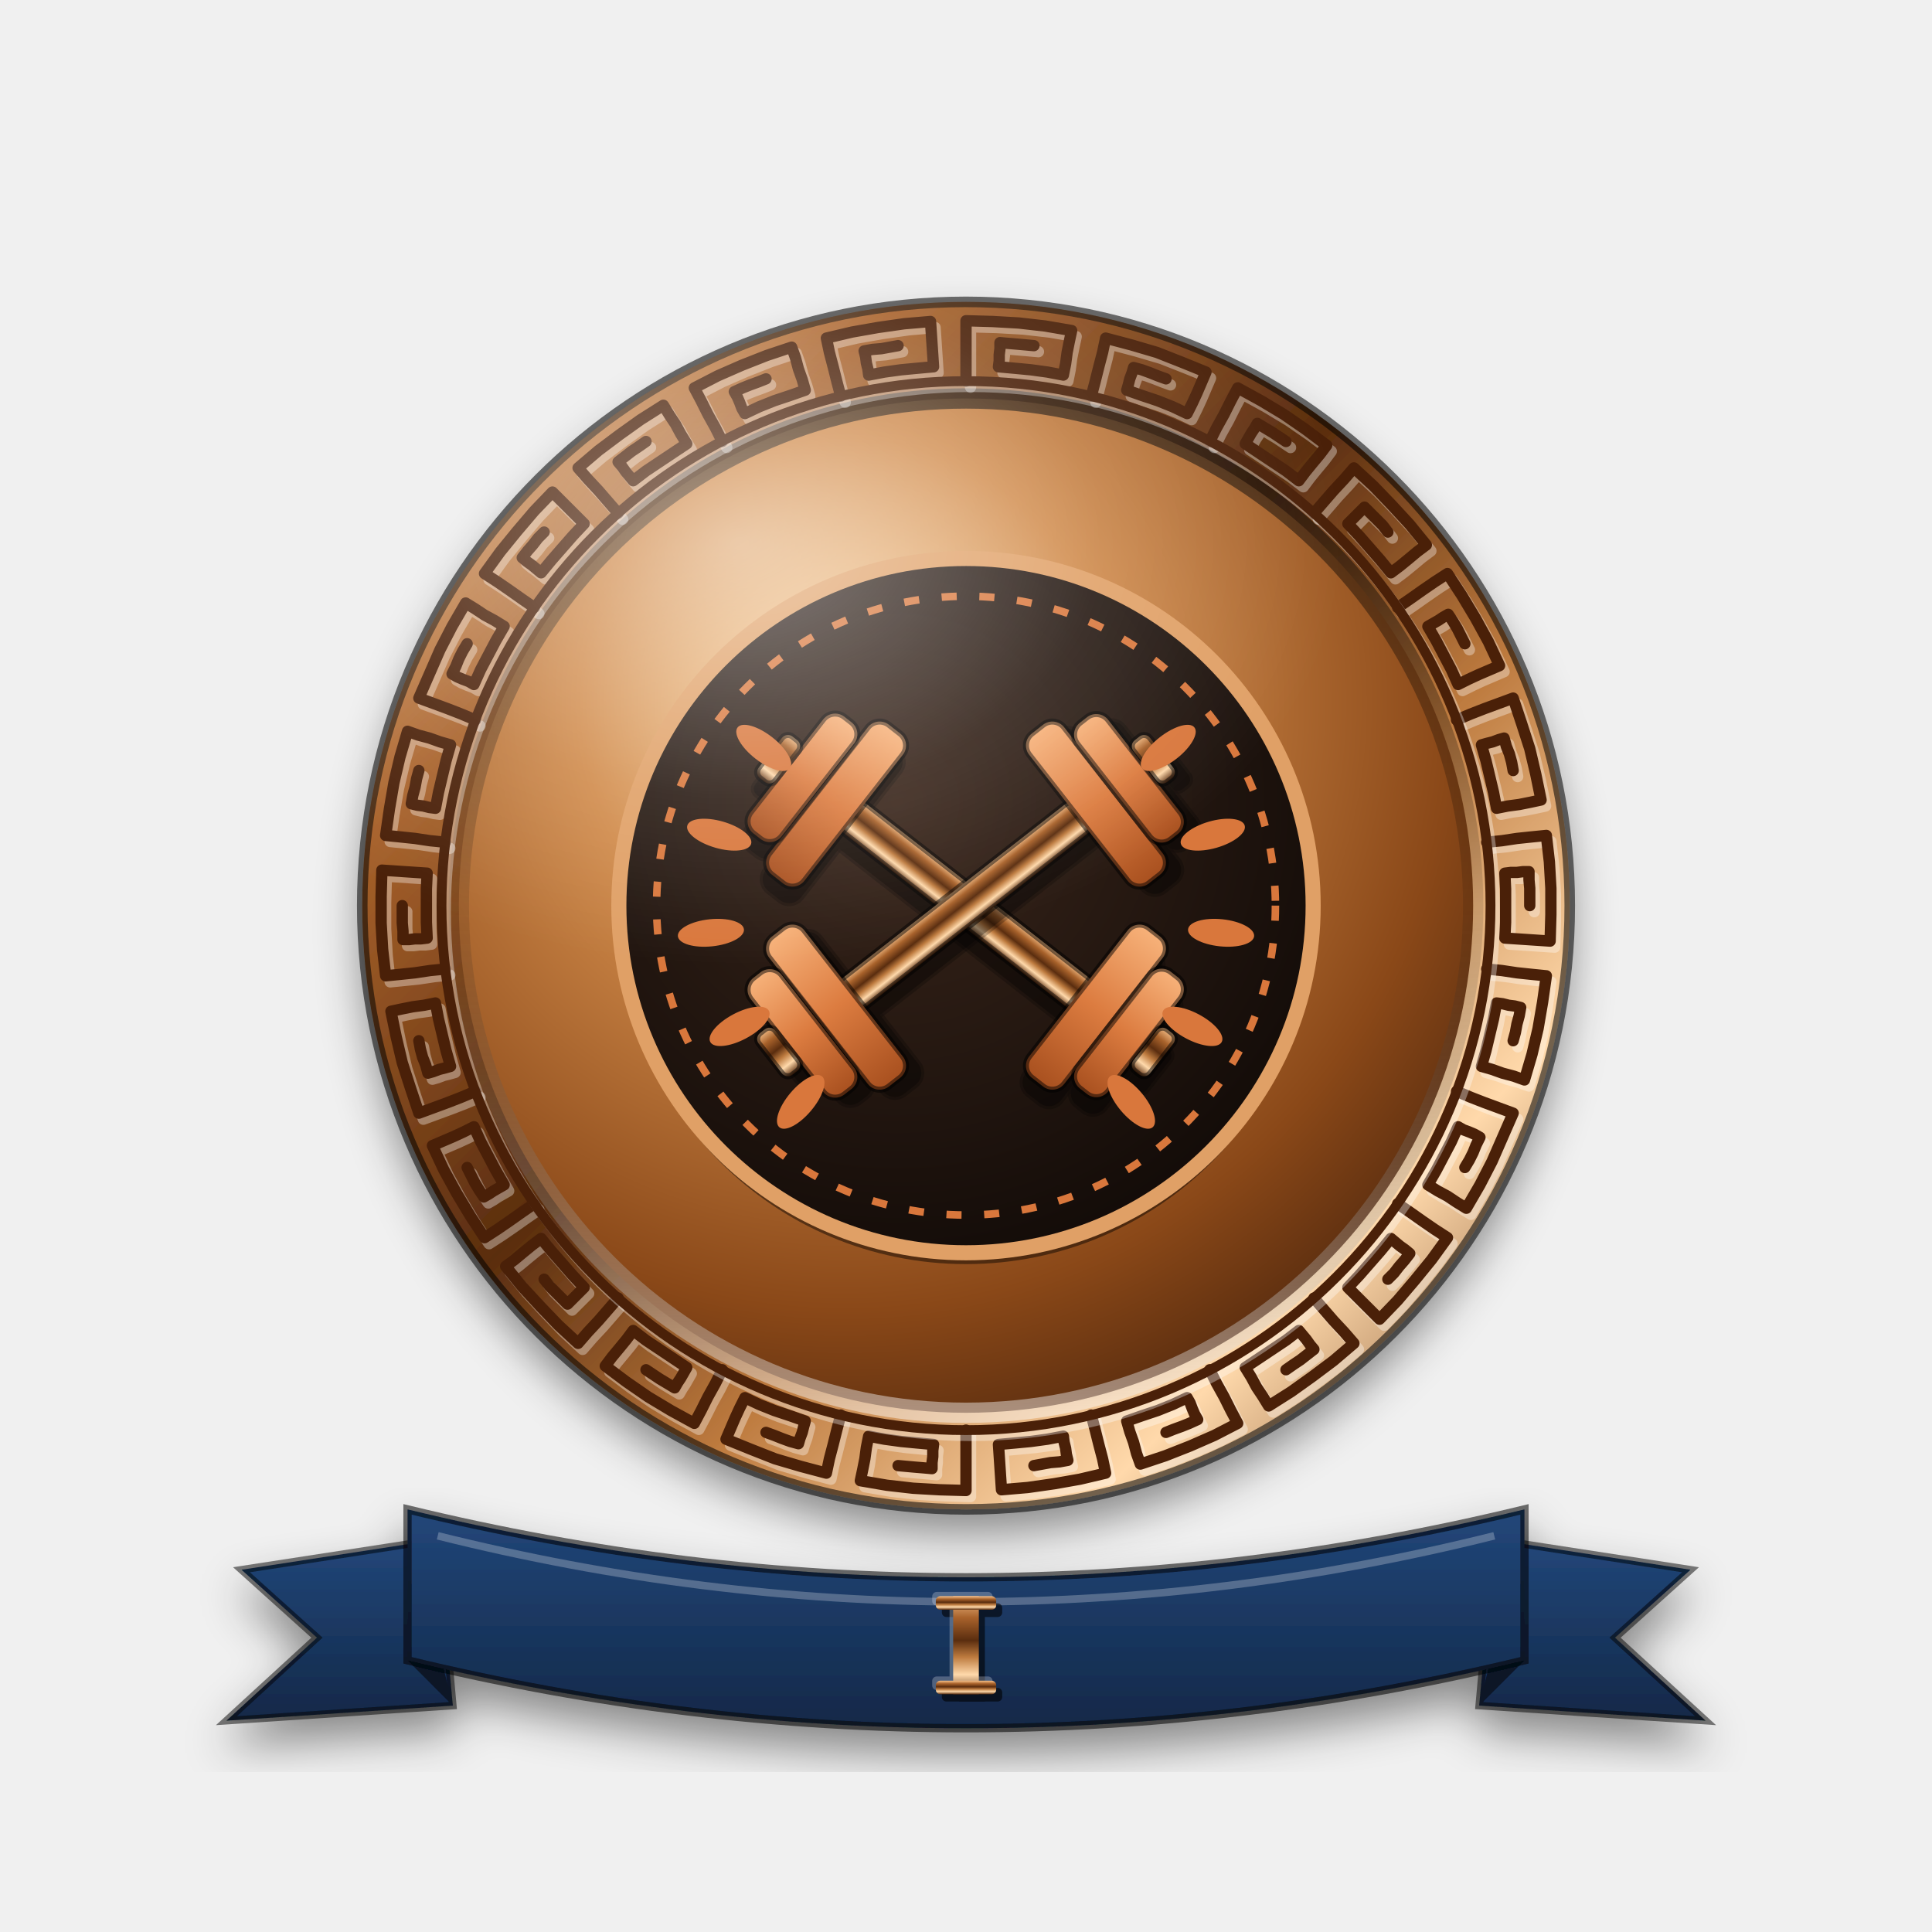
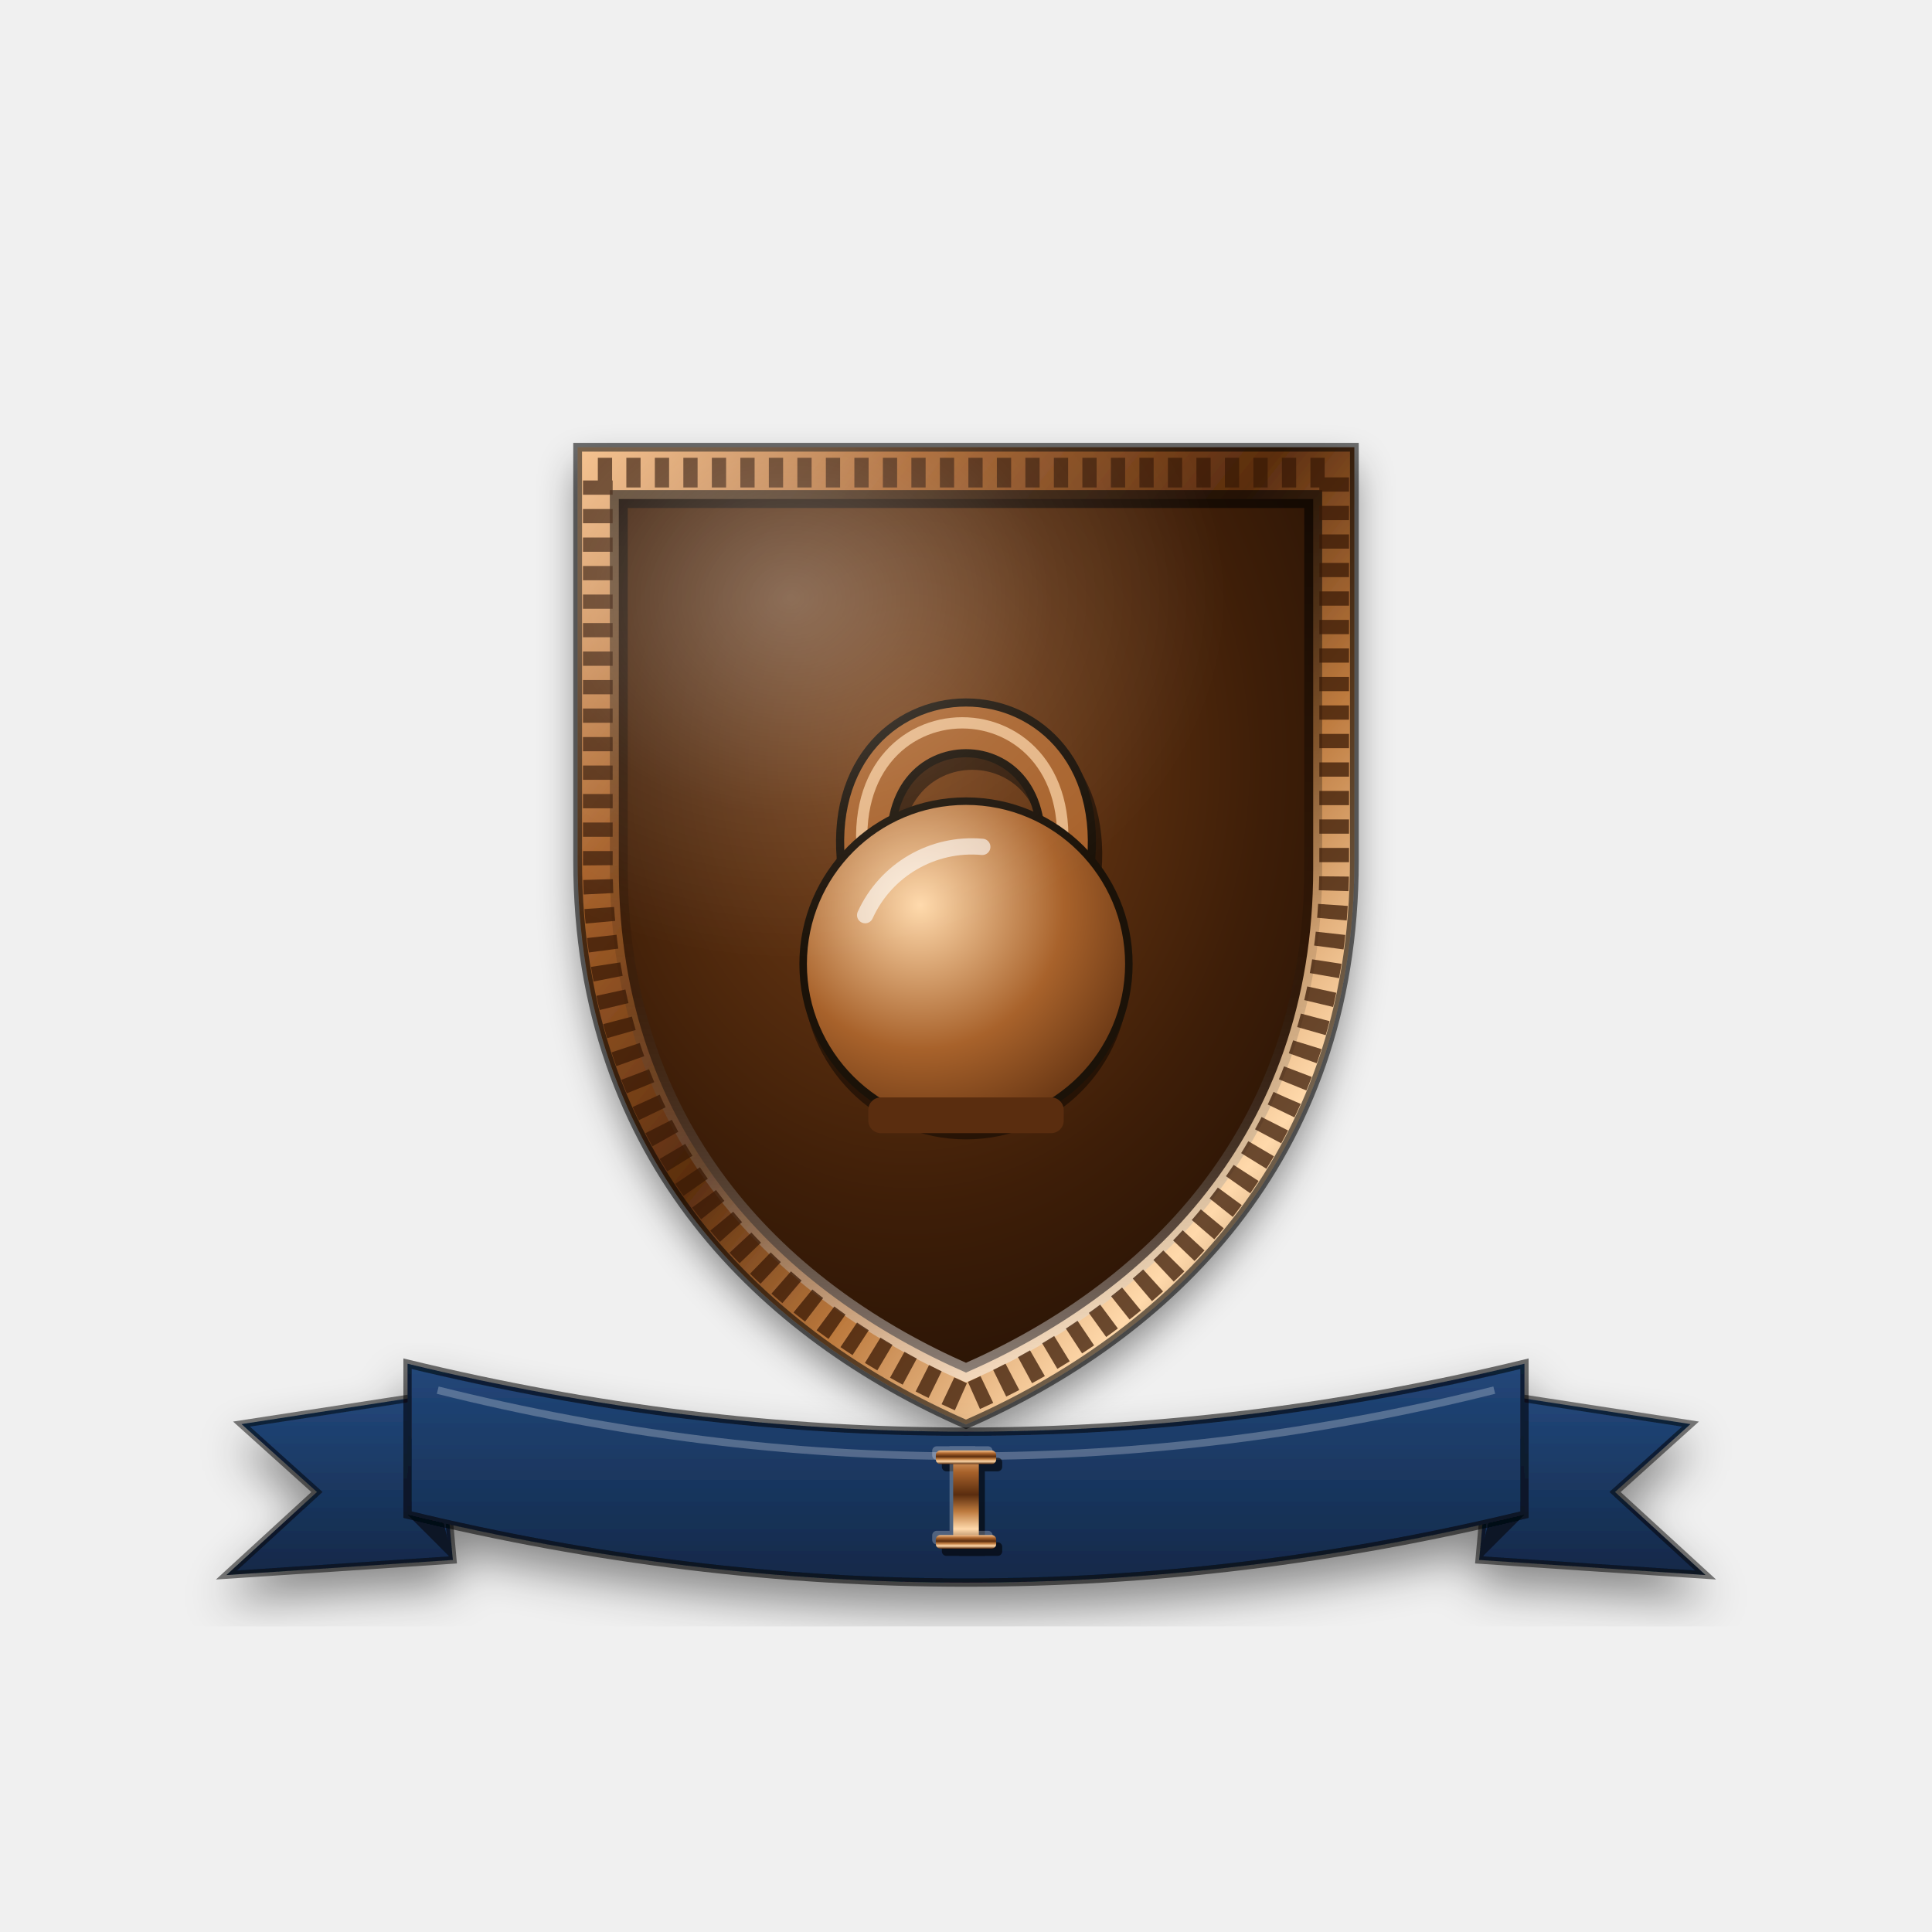
<svg xmlns="http://www.w3.org/2000/svg" viewBox="0 0 256 256">
  <defs>
    <filter id="ds" x="-20%" y="-20%" width="140%" height="140%">
      <feDropShadow dx="0" dy="3" stdDeviation="3" flood-color="#000" flood-opacity=".45" />
    </filter>
-     <radialGradient id="r1" cx="0.38" cy="0.3" r="0.75">
-       <stop offset="0" stop-color="#ffd9a6" />
-       <stop offset="0.35" stop-color="#d08a4a" />
-       <stop offset="0.8" stop-color="#8a4818" />
-       <stop offset="1" stop-color="#5a2d0f" />
+     <radialGradient id="r1" cx="0.42" cy="0.3" r="0.85">
+       <stop offset="0" stop-color="#7a4218" />
+       <stop offset="0.6" stop-color="#3e1e08" />
+       <stop offset="1" stop-color="#1e0e03" />
    </radialGradient>
    <linearGradient id="l2" x1="0" y1="0" x2="1" y2="1">
      <stop offset="0" stop-color="#f6c08a" />
      <stop offset="0.22" stop-color="#a8622b" />
      <stop offset="0.45" stop-color="#5a2d0f" />
      <stop offset="0.62" stop-color="#bd7a3e" />
      <stop offset="0.8" stop-color="#ffd9ab" />
      <stop offset="1" stop-color="#5a2d0f" />
    </linearGradient>
    <linearGradient id="l3" x1="0" y1="0" x2="0" y2="1">
      <stop offset="0" stop-color="#000" stop-opacity="0.6" />
      <stop offset="0.5" stop-color="#000" stop-opacity="0.1" />
      <stop offset="1" stop-color="#fff" stop-opacity="0.45" />
    </linearGradient>
-     <radialGradient id="r4" cx="0.4" cy="0.35" r="0.8">
-       <stop offset="0" stop-color="#3a261b" />
-       <stop offset="1" stop-color="#0c0705" />
+     <radialGradient id="r4" cx="0.36" cy="0.32" r="0.8">
+       <stop offset="0" stop-color="#ffd9ab" />
+       <stop offset="0.55" stop-color="#a8622b" />
+       <stop offset="1" stop-color="#5a2d0f" />
    </radialGradient>
-     <linearGradient id="l5" x1="0" y1="0" x2="0" y2="1">
-       <stop offset="0" stop-color="#f7b27a" />
-       <stop offset="0.5" stop-color="#dc7c40" />
-       <stop offset="1" stop-color="#a8501f" />
-     </linearGradient>
-     <linearGradient id="l6" x1="0" y1="0" x2="0" y2="1">
-       <stop offset="0" stop-color="#f6c08a" />
-       <stop offset="0.22" stop-color="#a8622b" />
-       <stop offset="0.45" stop-color="#5a2d0f" />
-       <stop offset="0.62" stop-color="#bd7a3e" />
-       <stop offset="0.8" stop-color="#ffd9ab" />
-       <stop offset="1" stop-color="#5a2d0f" />
-     </linearGradient>
-     <linearGradient id="l7" x1="0" y1="0" x2="0" y2="1">
-       <stop offset="0" stop-color="#f6c08a" />
-       <stop offset="0.22" stop-color="#a8622b" />
-       <stop offset="0.45" stop-color="#5a2d0f" />
-       <stop offset="0.62" stop-color="#bd7a3e" />
-       <stop offset="0.8" stop-color="#ffd9ab" />
-       <stop offset="1" stop-color="#5a2d0f" />
-     </linearGradient>
-     <radialGradient id="r8" cx="0.5" cy="0.5" r="0.5">
-       <stop offset="0" stop-color="#fff" stop-opacity="0.45" />
-       <stop offset="0.6" stop-color="#fff" stop-opacity="0.113" />
+     <radialGradient id="r5" cx="0.5" cy="0.5" r="0.5">
+       <stop offset="0" stop-color="#fff" stop-opacity="0.3" />
+       <stop offset="0.6" stop-color="#fff" stop-opacity="0.075" />
      <stop offset="1" stop-color="#fff" stop-opacity="0" />
    </radialGradient>
-     <clipPath id="c9">
-       <path d="M48 120a80 80 0 1 0 160 0a80 80 0 1 0 -160 0Z" />
+     <clipPath id="c6">
+       <path d="M66 46H190V112C190 160 160 188 128 202C96 188 66 160 66 112Z" />
    </clipPath>
-     <linearGradient id="l10" x1="0" y1="0" x2="0" y2="1">
+     <linearGradient id="l7" x1="0" y1="0" x2="0" y2="1">
      <stop offset="0" stop-color="#22477a" />
      <stop offset="1" stop-color="#122848" />
    </linearGradient>
-     <linearGradient id="l11" x1="0" y1="0" x2="0" y2="1">
+     <linearGradient id="l8" x1="0" y1="0" x2="0" y2="1">
      <stop offset="0" stop-color="#f6c08a" />
      <stop offset="0.22" stop-color="#a8622b" />
      <stop offset="0.45" stop-color="#5a2d0f" />
      <stop offset="0.62" stop-color="#bd7a3e" />
      <stop offset="0.8" stop-color="#ffd9ab" />
      <stop offset="1" stop-color="#5a2d0f" />
    </linearGradient>
  </defs>
-   <path d="M48 120a80 80 0 1 0 160 0a80 80 0 1 0 -160 0Z" fill="url(#l2)" filter="url(#ds)" />
-   <path d="M48 120a80 80 0 1 0 160 0a80 80 0 1 0 -160 0Z" fill="none" stroke="#000" stroke-opacity=".55" stroke-width="1.4" />
-   <g transform="translate(128 120) scale(0.84) translate(-128 -120)">
-     <path d="M48 120a80 80 0 1 0 160 0a80 80 0 1 0 -160 0Z" fill="url(#r1)" />
-     <path d="M48 120a80 80 0 1 0 160 0a80 80 0 1 0 -160 0Z" fill="none" stroke="url(#l3)" stroke-width="3.2" />
-   </g>
-   <path d="M128 50.5 L128 48.5 L128 46.5 L128 44.5 L128 42.5 L131.5 42.6 L135 42.8 L138.5 43.2 L142 43.8 L141.7 45.2 L141.4 46.7 L141.2 48.2 L140.9 49.7 L138.8 49.3 L136.6 49 L134.5 48.8 L132.3 48.6 L132.4 47.8 L132.4 47 L132.5 46.2 L132.5 45.4 L133.6 45.5 L134.8 45.6 L135.9 45.7 L137 45.8 M144.6 52.5 L145.1 50.6 L145.6 48.6 L146.1 46.7 L146.5 44.8 L149.9 45.7 L153.3 46.7 L156.6 48 L159.8 49.3 L159.2 50.7 L158.6 52.1 L158 53.4 L157.3 54.8 L155.4 53.9 L153.4 53.1 L151.3 52.4 L149.3 51.7 L149.5 51 L149.7 50.2 L150 49.4 L150.2 48.7 L151.3 49 L152.4 49.4 L153.4 49.8 L154.5 50.2 M160.3 58.5 L161.2 56.7 L162.2 54.9 L163.1 53.1 L164 51.4 L167.1 53.1 L170.1 54.9 L173 56.9 L175.8 59 L174.9 60.2 L173.9 61.4 L173 62.5 L172.1 63.7 L170.4 62.4 L168.6 61.2 L166.8 60 L165 58.8 L165.4 58.1 L165.8 57.4 L166.2 56.8 L166.6 56.1 L167.6 56.7 L168.6 57.3 L169.5 57.9 L170.4 58.5 M174.1 68 L175.4 66.5 L176.7 65 L178.1 63.5 L179.4 62 L182 64.4 L184.4 66.9 L186.8 69.5 L189 72.2 L187.8 73.1 L186.6 74.1 L185.5 75 L184.3 75.9 L182.9 74.2 L181.5 72.6 L180.1 71 L178.6 69.4 L179.1 68.9 L179.7 68.3 L180.3 67.7 L180.8 67.2 L181.6 68 L182.4 68.8 L183.2 69.6 L183.9 70.5 M185.2 80.5 L186.8 79.4 L188.5 78.2 L190.1 77.1 L191.8 76 L193.7 78.9 L195.5 81.9 L197.2 85 L198.7 88.2 L197.3 88.8 L195.9 89.4 L194.6 90 L193.2 90.7 L192.3 88.7 L191.3 86.8 L190.3 84.9 L189.2 83 L189.9 82.6 L190.6 82.2 L191.2 81.8 L191.9 81.4 L192.5 82.3 L193.1 83.3 L193.6 84.3 L194.1 85.3 M193 95.4 L194.9 94.6 L196.7 93.9 L198.6 93.2 L200.5 92.5 L201.6 95.8 L202.7 99.2 L203.5 102.6 L204.2 106 L202.8 106.3 L201.3 106.6 L199.8 106.8 L198.3 107.1 L197.9 105 L197.4 102.9 L196.9 100.8 L196.3 98.7 L197 98.5 L197.8 98.3 L198.6 98 L199.3 97.8 L199.6 98.9 L200 99.9 L200.3 101 L200.5 102.1 M197 111.6 L199 111.4 L201 111.1 L202.9 110.9 L204.9 110.7 L205.3 114.2 L205.5 117.7 L205.5 121.2 L205.4 124.7 L203.9 124.6 L202.4 124.5 L200.9 124.4 L199.4 124.3 L199.5 122.2 L199.5 120 L199.5 117.8 L199.4 115.7 L200.2 115.6 L201 115.6 L201.8 115.5 L202.6 115.5 L202.6 116.6 L202.7 117.7 L202.7 118.9 L202.7 120 M197 128.4 L199 128.6 L201 128.9 L202.9 129.1 L204.9 129.3 L204.4 132.8 L203.8 136.3 L203 139.7 L202 143.1 L200.6 142.6 L199.1 142.2 L197.7 141.7 L196.3 141.3 L196.9 139.2 L197.4 137.1 L197.9 135 L198.3 132.9 L199.1 133 L199.9 133.2 L200.7 133.3 L201.5 133.5 L201.3 134.6 L201 135.7 L200.8 136.8 L200.5 137.9 M193 144.6 L194.9 145.4 L196.7 146.1 L198.6 146.8 L200.5 147.5 L199.1 150.7 L197.7 153.9 L196.1 157 L194.3 160.1 L193 159.3 L191.8 158.5 L190.5 157.8 L189.2 157 L190.3 155.1 L191.3 153.2 L192.3 151.3 L193.2 149.3 L193.9 149.7 L194.7 150 L195.4 150.3 L196.1 150.7 L195.6 151.7 L195.2 152.7 L194.7 153.7 L194.1 154.7 M185.2 159.5 L186.8 160.6 L188.5 161.8 L190.1 162.9 L191.8 164 L189.7 166.9 L187.5 169.6 L185.2 172.3 L182.8 174.8 L181.7 173.7 L180.7 172.7 L179.6 171.6 L178.6 170.6 L180.1 169 L181.5 167.4 L182.9 165.8 L184.3 164.1 L184.9 164.6 L185.5 165.1 L186.2 165.6 L186.8 166.1 L186.1 167 L185.4 167.8 L184.7 168.7 L183.9 169.5 M174.1 172 L175.4 173.5 L176.7 175 L178.1 176.5 L179.4 178 L176.7 180.3 L173.9 182.4 L171.1 184.4 L168.1 186.3 L167.3 185 L166.5 183.8 L165.8 182.5 L165 181.2 L166.8 180 L168.6 178.8 L170.4 177.6 L172.1 176.3 L172.6 176.9 L173.1 177.5 L173.6 178.2 L174.1 178.8 L173.2 179.5 L172.3 180.2 L171.4 180.8 L170.4 181.5 M160.3 181.5 L161.2 183.3 L162.2 185.1 L163.1 186.9 L164 188.6 L160.9 190.2 L157.7 191.6 L154.4 192.9 L151.1 194 L150.6 192.6 L150.2 191.1 L149.7 189.7 L149.3 188.3 L151.3 187.6 L153.4 186.9 L155.4 186.1 L157.3 185.2 L157.7 185.9 L158 186.7 L158.3 187.4 L158.7 188.1 L157.6 188.6 L156.6 189 L155.5 189.4 L154.5 189.8 M144.6 187.5 L145.1 189.4 L145.6 191.4 L146.1 193.3 L146.5 195.2 L143.1 196 L139.7 196.6 L136.2 197.1 L132.7 197.4 L132.6 195.9 L132.5 194.4 L132.4 192.9 L132.3 191.4 L134.5 191.2 L136.6 191 L138.8 190.7 L140.9 190.3 L141 191.1 L141.2 191.9 L141.3 192.7 L141.5 193.5 L140.4 193.7 L139.2 193.8 L138.1 194 L137 194.2 M128 189.5 L128 191.5 L128 193.5 L128 195.5 L128 197.5 L124.5 197.4 L121 197.2 L117.5 196.8 L114 196.2 L114.3 194.8 L114.6 193.3 L114.8 191.8 L115.1 190.3 L117.2 190.7 L119.4 191 L121.5 191.2 L123.7 191.4 L123.6 192.2 L123.6 193 L123.5 193.8 L123.5 194.6 L122.4 194.5 L121.2 194.4 L120.1 194.3 L119 194.2 M111.4 187.5 L110.9 189.4 L110.4 191.4 L109.9 193.3 L109.5 195.2 L106.1 194.3 L102.7 193.3 L99.4 192 L96.2 190.7 L96.8 189.3 L97.4 187.9 L98 186.6 L98.7 185.2 L100.6 186.1 L102.6 186.9 L104.7 187.6 L106.7 188.3 L106.5 189 L106.3 189.8 L106 190.6 L105.8 191.3 L104.7 191 L103.6 190.6 L102.6 190.2 L101.5 189.8 M95.7 181.5 L94.8 183.3 L93.8 185.1 L92.9 186.9 L92 188.6 L88.9 186.9 L85.9 185.1 L83 183.1 L80.2 181 L81.1 179.8 L82.1 178.6 L83 177.5 L83.9 176.3 L85.6 177.6 L87.4 178.8 L89.2 180 L91 181.2 L90.6 181.9 L90.2 182.6 L89.8 183.2 L89.4 183.9 L88.4 183.3 L87.4 182.7 L86.5 182.1 L85.6 181.5 M81.9 172 L80.6 173.5 L79.3 175 L77.9 176.5 L76.6 178 L74 175.6 L71.6 173.1 L69.2 170.5 L67 167.8 L68.2 166.9 L69.4 165.9 L70.5 165 L71.7 164.1 L73.1 165.8 L74.5 167.4 L75.9 169 L77.4 170.6 L76.9 171.1 L76.3 171.7 L75.7 172.3 L75.2 172.8 L74.4 172 L73.6 171.2 L72.8 170.4 L72.1 169.5 M70.8 159.5 L69.2 160.6 L67.5 161.8 L65.9 162.9 L64.2 164 L62.3 161.1 L60.5 158.1 L58.8 155 L57.3 151.8 L58.7 151.2 L60.1 150.6 L61.4 150 L62.8 149.3 L63.7 151.3 L64.7 153.2 L65.7 155.1 L66.8 157 L66.1 157.4 L65.4 157.8 L64.8 158.2 L64.1 158.6 L63.5 157.7 L62.9 156.7 L62.4 155.7 L61.9 154.7 M63 144.6 L61.1 145.4 L59.3 146.1 L57.4 146.8 L55.5 147.5 L54.4 144.2 L53.3 140.8 L52.5 137.4 L51.8 134 L53.2 133.7 L54.7 133.4 L56.2 133.2 L57.7 132.9 L58.1 135 L58.6 137.1 L59.1 139.2 L59.7 141.3 L59 141.5 L58.2 141.7 L57.4 142 L56.7 142.2 L56.4 141.1 L56 140.1 L55.7 139 L55.5 137.9 M59 128.4 L57 128.6 L55 128.9 L53.1 129.1 L51.1 129.3 L50.7 125.8 L50.5 122.3 L50.5 118.8 L50.6 115.3 L52.1 115.4 L53.6 115.5 L55.1 115.6 L56.6 115.7 L56.5 117.8 L56.5 120 L56.5 122.2 L56.6 124.3 L55.8 124.4 L55 124.4 L54.2 124.5 L53.4 124.5 L53.4 123.4 L53.3 122.3 L53.3 121.1 L53.3 120 M59 111.6 L57 111.4 L55 111.1 L53.1 110.9 L51.1 110.7 L51.6 107.2 L52.2 103.7 L53 100.3 L54 96.9 L55.4 97.4 L56.9 97.8 L58.3 98.3 L59.7 98.7 L59.1 100.8 L58.6 102.9 L58.1 105 L57.7 107.1 L56.9 107 L56.1 106.8 L55.3 106.7 L54.5 106.5 L54.7 105.4 L55 104.3 L55.2 103.2 L55.5 102.1 M63 95.4 L61.1 94.6 L59.3 93.9 L57.4 93.2 L55.5 92.5 L56.9 89.3 L58.3 86.1 L59.9 83 L61.7 79.9 L63 80.7 L64.2 81.5 L65.5 82.2 L66.8 83 L65.7 84.9 L64.7 86.8 L63.7 88.7 L62.8 90.7 L62.1 90.3 L61.3 90 L60.6 89.7 L59.9 89.3 L60.4 88.3 L60.8 87.3 L61.3 86.3 L61.9 85.3 M70.8 80.5 L69.2 79.4 L67.5 78.2 L65.9 77.1 L64.2 76 L66.3 73.1 L68.5 70.4 L70.8 67.7 L73.2 65.2 L74.3 66.3 L75.3 67.3 L76.4 68.4 L77.4 69.4 L75.9 71 L74.5 72.6 L73.1 74.2 L71.7 75.9 L71.1 75.4 L70.5 74.9 L69.8 74.4 L69.2 73.9 L69.9 73 L70.6 72.2 L71.3 71.3 L72.1 70.5 M81.9 68 L80.6 66.5 L79.3 65 L77.9 63.5 L76.6 62 L79.3 59.7 L82.1 57.6 L84.9 55.6 L87.9 53.7 L88.7 55 L89.5 56.2 L90.2 57.5 L91 58.8 L89.2 60 L87.4 61.2 L85.6 62.4 L83.9 63.7 L83.4 63.1 L82.9 62.5 L82.4 61.8 L81.9 61.2 L82.8 60.5 L83.7 59.8 L84.6 59.2 L85.6 58.5 M95.7 58.5 L94.8 56.7 L93.8 54.9 L92.9 53.1 L92 51.4 L95.1 49.8 L98.3 48.4 L101.6 47.1 L104.9 46 L105.4 47.4 L105.8 48.9 L106.3 50.3 L106.7 51.7 L104.7 52.4 L102.6 53.1 L100.6 53.9 L98.7 54.8 L98.3 54.1 L98 53.3 L97.7 52.6 L97.3 51.9 L98.4 51.4 L99.4 51 L100.5 50.6 L101.5 50.2 M111.4 52.5 L110.9 50.6 L110.4 48.6 L109.9 46.7 L109.5 44.8 L112.9 44 L116.3 43.4 L119.8 42.9 L123.3 42.6 L123.4 44.1 L123.5 45.6 L123.6 47.1 L123.7 48.6 L121.5 48.8 L119.4 49 L117.2 49.3 L115.1 49.7 L115 48.9 L114.8 48.1 L114.7 47.3 L114.5 46.5 L115.6 46.3 L116.8 46.2 L117.9 46 L119 45.8" fill="none" stroke="#fff" stroke-opacity="0.35" stroke-width="1.5" stroke-linecap="round" stroke-linejoin="round" transform="translate(.6 .8)" />
-   <path d="M128 50.5 L128 48.5 L128 46.5 L128 44.5 L128 42.5 L131.5 42.6 L135 42.8 L138.5 43.2 L142 43.8 L141.7 45.2 L141.4 46.7 L141.2 48.2 L140.9 49.7 L138.8 49.3 L136.6 49 L134.5 48.8 L132.3 48.6 L132.4 47.8 L132.4 47 L132.5 46.2 L132.5 45.4 L133.6 45.5 L134.8 45.6 L135.9 45.7 L137 45.8 M144.6 52.5 L145.1 50.6 L145.6 48.6 L146.1 46.7 L146.5 44.8 L149.9 45.7 L153.3 46.7 L156.6 48 L159.8 49.3 L159.2 50.7 L158.6 52.1 L158 53.4 L157.3 54.8 L155.4 53.9 L153.4 53.1 L151.3 52.4 L149.3 51.7 L149.5 51 L149.7 50.2 L150 49.4 L150.2 48.7 L151.3 49 L152.4 49.4 L153.4 49.8 L154.5 50.2 M160.3 58.5 L161.2 56.7 L162.2 54.9 L163.1 53.1 L164 51.4 L167.1 53.1 L170.1 54.9 L173 56.9 L175.8 59 L174.9 60.2 L173.9 61.4 L173 62.5 L172.1 63.7 L170.4 62.4 L168.6 61.2 L166.8 60 L165 58.8 L165.4 58.1 L165.8 57.4 L166.2 56.8 L166.6 56.1 L167.6 56.7 L168.6 57.3 L169.5 57.9 L170.4 58.5 M174.1 68 L175.4 66.5 L176.7 65 L178.1 63.5 L179.4 62 L182 64.4 L184.4 66.9 L186.8 69.5 L189 72.2 L187.8 73.1 L186.6 74.1 L185.5 75 L184.3 75.9 L182.9 74.2 L181.5 72.6 L180.1 71 L178.6 69.4 L179.1 68.9 L179.7 68.3 L180.3 67.7 L180.8 67.2 L181.6 68 L182.4 68.8 L183.2 69.6 L183.9 70.5 M185.2 80.5 L186.8 79.4 L188.5 78.2 L190.1 77.1 L191.8 76 L193.7 78.9 L195.5 81.9 L197.2 85 L198.7 88.2 L197.3 88.8 L195.9 89.4 L194.6 90 L193.2 90.7 L192.3 88.7 L191.3 86.8 L190.3 84.9 L189.2 83 L189.9 82.6 L190.6 82.2 L191.2 81.8 L191.9 81.4 L192.5 82.3 L193.1 83.3 L193.6 84.3 L194.1 85.3 M193 95.4 L194.9 94.6 L196.7 93.9 L198.6 93.2 L200.5 92.5 L201.6 95.8 L202.7 99.2 L203.5 102.6 L204.2 106 L202.8 106.3 L201.3 106.6 L199.8 106.8 L198.3 107.1 L197.9 105 L197.4 102.9 L196.9 100.8 L196.3 98.7 L197 98.5 L197.8 98.3 L198.6 98 L199.3 97.8 L199.6 98.9 L200 99.9 L200.3 101 L200.5 102.1 M197 111.6 L199 111.4 L201 111.1 L202.9 110.9 L204.9 110.7 L205.3 114.2 L205.5 117.7 L205.5 121.2 L205.4 124.7 L203.9 124.6 L202.4 124.5 L200.9 124.4 L199.4 124.3 L199.5 122.2 L199.5 120 L199.5 117.8 L199.4 115.7 L200.2 115.6 L201 115.6 L201.8 115.5 L202.6 115.5 L202.6 116.6 L202.7 117.7 L202.7 118.9 L202.7 120 M197 128.4 L199 128.6 L201 128.9 L202.9 129.1 L204.9 129.3 L204.4 132.8 L203.8 136.3 L203 139.7 L202 143.1 L200.6 142.6 L199.1 142.2 L197.7 141.7 L196.3 141.3 L196.9 139.2 L197.4 137.1 L197.9 135 L198.3 132.9 L199.1 133 L199.9 133.2 L200.7 133.3 L201.5 133.5 L201.3 134.6 L201 135.7 L200.8 136.8 L200.5 137.9 M193 144.6 L194.9 145.4 L196.7 146.1 L198.6 146.8 L200.5 147.5 L199.1 150.7 L197.7 153.9 L196.1 157 L194.3 160.1 L193 159.3 L191.8 158.5 L190.5 157.8 L189.2 157 L190.3 155.1 L191.3 153.2 L192.3 151.3 L193.2 149.3 L193.9 149.7 L194.7 150 L195.4 150.3 L196.1 150.7 L195.6 151.7 L195.2 152.7 L194.7 153.7 L194.1 154.7 M185.2 159.5 L186.8 160.6 L188.5 161.8 L190.1 162.9 L191.8 164 L189.7 166.9 L187.5 169.6 L185.2 172.3 L182.8 174.8 L181.7 173.7 L180.7 172.7 L179.6 171.6 L178.6 170.6 L180.1 169 L181.5 167.4 L182.9 165.8 L184.3 164.1 L184.9 164.6 L185.5 165.1 L186.2 165.6 L186.8 166.1 L186.1 167 L185.4 167.8 L184.7 168.7 L183.9 169.5 M174.1 172 L175.4 173.5 L176.7 175 L178.1 176.5 L179.4 178 L176.7 180.3 L173.9 182.4 L171.1 184.4 L168.1 186.3 L167.3 185 L166.5 183.8 L165.8 182.5 L165 181.2 L166.8 180 L168.6 178.8 L170.4 177.6 L172.1 176.3 L172.6 176.9 L173.1 177.5 L173.6 178.2 L174.1 178.8 L173.2 179.5 L172.3 180.2 L171.4 180.8 L170.4 181.5 M160.3 181.5 L161.2 183.3 L162.2 185.1 L163.1 186.9 L164 188.6 L160.9 190.2 L157.7 191.6 L154.4 192.9 L151.1 194 L150.6 192.6 L150.2 191.1 L149.7 189.7 L149.3 188.3 L151.3 187.6 L153.4 186.9 L155.4 186.1 L157.3 185.2 L157.7 185.9 L158 186.7 L158.3 187.4 L158.7 188.1 L157.6 188.6 L156.6 189 L155.5 189.4 L154.5 189.8 M144.6 187.5 L145.1 189.4 L145.6 191.4 L146.1 193.3 L146.5 195.2 L143.1 196 L139.7 196.6 L136.2 197.1 L132.7 197.4 L132.6 195.9 L132.5 194.4 L132.4 192.9 L132.3 191.4 L134.5 191.2 L136.6 191 L138.8 190.7 L140.9 190.3 L141 191.1 L141.2 191.9 L141.3 192.7 L141.5 193.5 L140.4 193.7 L139.2 193.8 L138.1 194 L137 194.2 M128 189.5 L128 191.5 L128 193.5 L128 195.5 L128 197.5 L124.5 197.4 L121 197.2 L117.5 196.8 L114 196.2 L114.3 194.8 L114.6 193.3 L114.8 191.8 L115.1 190.3 L117.2 190.7 L119.4 191 L121.5 191.2 L123.7 191.4 L123.6 192.2 L123.6 193 L123.5 193.8 L123.5 194.6 L122.4 194.5 L121.2 194.4 L120.1 194.3 L119 194.2 M111.4 187.5 L110.9 189.4 L110.4 191.4 L109.9 193.3 L109.5 195.2 L106.1 194.3 L102.7 193.3 L99.4 192 L96.2 190.7 L96.8 189.3 L97.4 187.9 L98 186.6 L98.7 185.2 L100.6 186.1 L102.6 186.9 L104.7 187.6 L106.7 188.3 L106.5 189 L106.3 189.8 L106 190.6 L105.8 191.3 L104.7 191 L103.6 190.6 L102.6 190.2 L101.5 189.8 M95.7 181.5 L94.8 183.3 L93.8 185.1 L92.9 186.9 L92 188.6 L88.9 186.9 L85.9 185.1 L83 183.1 L80.2 181 L81.1 179.8 L82.1 178.6 L83 177.5 L83.9 176.3 L85.6 177.6 L87.4 178.8 L89.2 180 L91 181.2 L90.6 181.9 L90.2 182.6 L89.8 183.2 L89.4 183.9 L88.4 183.3 L87.4 182.7 L86.5 182.1 L85.6 181.5 M81.9 172 L80.6 173.5 L79.3 175 L77.9 176.5 L76.6 178 L74 175.6 L71.6 173.1 L69.2 170.5 L67 167.8 L68.2 166.9 L69.4 165.9 L70.5 165 L71.7 164.1 L73.1 165.8 L74.5 167.4 L75.9 169 L77.4 170.6 L76.9 171.1 L76.3 171.7 L75.7 172.3 L75.2 172.8 L74.4 172 L73.6 171.2 L72.8 170.4 L72.1 169.5 M70.8 159.5 L69.2 160.6 L67.5 161.8 L65.9 162.9 L64.2 164 L62.3 161.1 L60.5 158.1 L58.8 155 L57.3 151.8 L58.7 151.2 L60.1 150.6 L61.4 150 L62.8 149.3 L63.7 151.3 L64.7 153.2 L65.7 155.1 L66.8 157 L66.1 157.4 L65.4 157.8 L64.8 158.2 L64.1 158.6 L63.5 157.7 L62.9 156.7 L62.4 155.7 L61.9 154.7 M63 144.6 L61.1 145.4 L59.3 146.1 L57.4 146.8 L55.5 147.5 L54.4 144.2 L53.3 140.8 L52.5 137.4 L51.8 134 L53.2 133.7 L54.7 133.4 L56.2 133.2 L57.7 132.9 L58.1 135 L58.6 137.1 L59.1 139.2 L59.7 141.3 L59 141.5 L58.2 141.7 L57.4 142 L56.7 142.2 L56.4 141.1 L56 140.1 L55.7 139 L55.5 137.9 M59 128.4 L57 128.6 L55 128.9 L53.1 129.1 L51.1 129.3 L50.7 125.8 L50.5 122.3 L50.5 118.8 L50.6 115.3 L52.1 115.4 L53.6 115.5 L55.1 115.6 L56.6 115.7 L56.5 117.8 L56.5 120 L56.5 122.2 L56.6 124.3 L55.8 124.4 L55 124.4 L54.2 124.5 L53.4 124.5 L53.4 123.4 L53.3 122.3 L53.3 121.1 L53.3 120 M59 111.6 L57 111.4 L55 111.1 L53.1 110.9 L51.1 110.7 L51.6 107.2 L52.2 103.7 L53 100.3 L54 96.9 L55.4 97.4 L56.9 97.8 L58.3 98.3 L59.7 98.7 L59.1 100.8 L58.6 102.9 L58.1 105 L57.7 107.1 L56.9 107 L56.1 106.8 L55.3 106.7 L54.5 106.5 L54.7 105.4 L55 104.3 L55.2 103.2 L55.5 102.1 M63 95.4 L61.1 94.6 L59.3 93.9 L57.4 93.2 L55.5 92.5 L56.9 89.3 L58.3 86.1 L59.9 83 L61.7 79.9 L63 80.7 L64.2 81.5 L65.5 82.2 L66.8 83 L65.7 84.9 L64.7 86.8 L63.7 88.7 L62.8 90.7 L62.1 90.3 L61.3 90 L60.6 89.7 L59.9 89.3 L60.4 88.3 L60.8 87.3 L61.3 86.3 L61.9 85.3 M70.8 80.5 L69.2 79.4 L67.5 78.2 L65.9 77.1 L64.2 76 L66.3 73.1 L68.5 70.4 L70.8 67.7 L73.2 65.2 L74.3 66.3 L75.3 67.3 L76.4 68.4 L77.4 69.4 L75.9 71 L74.5 72.6 L73.1 74.2 L71.7 75.9 L71.1 75.4 L70.5 74.9 L69.8 74.4 L69.2 73.9 L69.9 73 L70.6 72.2 L71.3 71.3 L72.1 70.5 M81.9 68 L80.6 66.5 L79.3 65 L77.9 63.5 L76.6 62 L79.3 59.7 L82.1 57.6 L84.9 55.6 L87.9 53.7 L88.7 55 L89.5 56.2 L90.2 57.5 L91 58.8 L89.2 60 L87.4 61.2 L85.6 62.4 L83.9 63.7 L83.4 63.1 L82.9 62.5 L82.4 61.8 L81.9 61.2 L82.8 60.5 L83.7 59.8 L84.6 59.2 L85.6 58.5 M95.7 58.5 L94.8 56.7 L93.8 54.9 L92.9 53.1 L92 51.4 L95.1 49.8 L98.3 48.4 L101.6 47.1 L104.9 46 L105.4 47.4 L105.8 48.9 L106.3 50.3 L106.7 51.7 L104.7 52.4 L102.6 53.1 L100.6 53.9 L98.7 54.8 L98.3 54.1 L98 53.3 L97.7 52.6 L97.3 51.9 L98.4 51.4 L99.4 51 L100.5 50.6 L101.5 50.2 M111.4 52.5 L110.9 50.6 L110.4 48.6 L109.9 46.7 L109.5 44.8 L112.9 44 L116.3 43.4 L119.8 42.9 L123.3 42.6 L123.4 44.1 L123.5 45.6 L123.6 47.1 L123.7 48.6 L121.5 48.8 L119.4 49 L117.2 49.3 L115.1 49.7 L115 48.9 L114.8 48.1 L114.7 47.3 L114.5 46.5 L115.6 46.3 L116.8 46.2 L117.9 46 L119 45.8" fill="none" stroke="#4a2008" stroke-width="1.5" stroke-linecap="round" stroke-linejoin="round" />
-   <path d="M58.5 120a69.5 69.5 0 1 0 139 0a69.5 69.5 0 1 0 -139 0Z" fill="none" stroke="#fff" stroke-opacity="0.35" stroke-width="1.3" stroke-linecap="round" stroke-linejoin="round" transform="translate(.6 .8)" />
-   <path d="M58.5 120a69.5 69.5 0 1 0 139 0a69.5 69.5 0 1 0 -139 0Z" fill="none" stroke="#4a2008" stroke-width="1.3" stroke-linecap="round" stroke-linejoin="round" />
-   <circle cx="128" cy="121.5" r="46" fill="#000" opacity=".45" />
-   <circle cx="128" cy="120" r="46" fill="url(#r4)" stroke="#e0a066" stroke-width="2" />
-   <circle cx="128" cy="120" r="41" fill="none" stroke="#d9773c" stroke-width="1" stroke-dasharray="2 3" />
-   <g transform="translate(128 120) rotate(38)">
-     <g transform="translate(1 2)" opacity="0.45">
-       <rect fill="#000" x="-21" y="-2.5" width="42" height="4.9" rx="2.5" data-f="url(#l6)" stroke="#000" stroke-opacity=".5" stroke-width=".8" />
-       <rect fill="#000" x="-24.8" y="-12.6" width="5.9" height="25.2" rx="2" data-f="url(#l5)" stroke="#000" stroke-opacity=".5" stroke-width=".8" />
-       <rect fill="#000" x="-30.1" y="-9.8" width="5.2" height="19.6" rx="2" data-f="url(#l5)" stroke="#000" stroke-opacity=".5" stroke-width=".8" />
-       <rect fill="#000" x="-32.9" y="-3.5" width="2.8" height="7" rx="1" data-f="url(#l6)" stroke="#000" stroke-opacity=".5" stroke-width=".8" />
-       <rect fill="#000" x="18.9" y="-12.6" width="5.9" height="25.2" rx="2" data-f="url(#l5)" stroke="#000" stroke-opacity=".5" stroke-width=".8" />
-       <rect fill="#000" x="24.8" y="-9.8" width="5.2" height="19.6" rx="2" data-f="url(#l5)" stroke="#000" stroke-opacity=".5" stroke-width=".8" />
-       <rect fill="#000" x="30.1" y="-3.5" width="2.8" height="7" rx="1" data-f="url(#l6)" stroke="#000" stroke-opacity=".5" stroke-width=".8" />
+   <g transform="translate(128 124) scale(0.83) translate(-128 -124)">
+     <path d="M66 46H190V112C190 160 160 188 128 202C96 188 66 160 66 112Z" fill="url(#l2)" filter="url(#ds)" />
+     <path d="M66 46H190V112C190 160 160 188 128 202C96 188 66 160 66 112Z" fill="none" stroke="#000" stroke-opacity=".55" stroke-width="1.4" />
+     <g transform="translate(128 124) scale(0.894) translate(-128 -124)">
+       <path d="M66 46H190V112C190 160 160 188 128 202C96 188 66 160 66 112Z" fill="url(#r1)" />
+       <path d="M66 46H190V112C190 160 160 188 128 202C96 188 66 160 66 112Z" fill="none" stroke="url(#l3)" stroke-width="3.2" />
    </g>
-     <rect x="-21" y="-2.5" width="42" height="4.9" rx="2.5" fill="url(#l6)" stroke="#000" stroke-opacity=".5" stroke-width=".8" />
-     <rect x="-24.8" y="-12.6" width="5.9" height="25.2" rx="2" fill="url(#l5)" stroke="#000" stroke-opacity=".5" stroke-width=".8" />
-     <rect x="-30.1" y="-9.8" width="5.2" height="19.6" rx="2" fill="url(#l5)" stroke="#000" stroke-opacity=".5" stroke-width=".8" />
-     <rect x="-32.9" y="-3.5" width="2.8" height="7" rx="1" fill="url(#l6)" stroke="#000" stroke-opacity=".5" stroke-width=".8" />
-     <rect x="18.9" y="-12.6" width="5.9" height="25.2" rx="2" fill="url(#l5)" stroke="#000" stroke-opacity=".5" stroke-width=".8" />
-     <rect x="24.8" y="-9.8" width="5.2" height="19.6" rx="2" fill="url(#l5)" stroke="#000" stroke-opacity=".5" stroke-width=".8" />
-     <rect x="30.1" y="-3.5" width="2.8" height="7" rx="1" fill="url(#l6)" stroke="#000" stroke-opacity=".5" stroke-width=".8" />
-   </g>
-   <g transform="translate(128 120) rotate(-38)">
-     <g transform="translate(1 2)" opacity="0.45">
-       <rect fill="#000" x="-21" y="-2.5" width="42" height="4.9" rx="2.5" data-f="url(#l7)" stroke="#000" stroke-opacity=".5" stroke-width=".8" />
-       <rect fill="#000" x="-24.8" y="-12.6" width="5.9" height="25.2" rx="2" data-f="url(#l5)" stroke="#000" stroke-opacity=".5" stroke-width=".8" />
-       <rect fill="#000" x="-30.1" y="-9.8" width="5.2" height="19.6" rx="2" data-f="url(#l5)" stroke="#000" stroke-opacity=".5" stroke-width=".8" />
-       <rect fill="#000" x="-32.9" y="-3.5" width="2.8" height="7" rx="1" data-f="url(#l7)" stroke="#000" stroke-opacity=".5" stroke-width=".8" />
-       <rect fill="#000" x="18.9" y="-12.6" width="5.9" height="25.2" rx="2" data-f="url(#l5)" stroke="#000" stroke-opacity=".5" stroke-width=".8" />
-       <rect fill="#000" x="24.8" y="-9.8" width="5.2" height="19.6" rx="2" data-f="url(#l5)" stroke="#000" stroke-opacity=".5" stroke-width=".8" />
-       <rect fill="#000" x="30.1" y="-3.5" width="2.8" height="7" rx="1" data-f="url(#l7)" stroke="#000" stroke-opacity=".5" stroke-width=".8" />
+     <g transform="translate(128 124) scale(0.948) translate(-128 -124)">
+       <path d="M66 46H190V112C190 160 160 188 128 202C96 188 66 160 66 112Z" fill="none" stroke="#3a1a06" stroke-width="5" stroke-dasharray="2.4 2.4" opacity=".75" />
    </g>
-     <rect x="-21" y="-2.5" width="42" height="4.9" rx="2.5" fill="url(#l7)" stroke="#000" stroke-opacity=".5" stroke-width=".8" />
-     <rect x="-24.8" y="-12.6" width="5.9" height="25.2" rx="2" fill="url(#l5)" stroke="#000" stroke-opacity=".5" stroke-width=".8" />
-     <rect x="-30.1" y="-9.8" width="5.2" height="19.6" rx="2" fill="url(#l5)" stroke="#000" stroke-opacity=".5" stroke-width=".8" />
-     <rect x="-32.9" y="-3.5" width="2.8" height="7" rx="1" fill="url(#l7)" stroke="#000" stroke-opacity=".5" stroke-width=".8" />
-     <rect x="18.9" y="-12.6" width="5.9" height="25.2" rx="2" fill="url(#l5)" stroke="#000" stroke-opacity=".5" stroke-width=".8" />
-     <rect x="24.8" y="-9.8" width="5.2" height="19.6" rx="2" fill="url(#l5)" stroke="#000" stroke-opacity=".5" stroke-width=".8" />
-     <rect x="30.1" y="-3.5" width="2.8" height="7" rx="1" fill="url(#l7)" stroke="#000" stroke-opacity=".5" stroke-width=".8" />
-   </g>
-   <ellipse cx="149.9" cy="146" rx="4.4" ry="1.8" fill="#d9773c" transform="rotate(50 149.9 146)" />
-   <ellipse cx="158" cy="136" rx="4.4" ry="1.8" fill="#d9773c" transform="rotate(28 158 136)" />
-   <ellipse cx="161.8" cy="123.6" rx="4.4" ry="1.8" fill="#d9773c" transform="rotate(6 161.8 123.6)" />
-   <ellipse cx="160.7" cy="110.6" rx="4.4" ry="1.8" fill="#d9773c" transform="rotate(-16 160.7 110.6)" />
-   <ellipse cx="154.8" cy="99.1" rx="4.4" ry="1.8" fill="#d9773c" transform="rotate(-38 154.8 99.1)" />
-   <ellipse cx="106.1" cy="146" rx="4.4" ry="1.8" fill="#d9773c" transform="rotate(130 106.1 146)" />
-   <ellipse cx="98" cy="136" rx="4.4" ry="1.8" fill="#d9773c" transform="rotate(152 98 136)" />
-   <ellipse cx="94.2" cy="123.6" rx="4.4" ry="1.8" fill="#d9773c" transform="rotate(174 94.2 123.6)" />
-   <ellipse cx="95.3" cy="110.6" rx="4.4" ry="1.8" fill="#d9773c" transform="rotate(196 95.3 110.6)" />
-   <ellipse cx="101.2" cy="99.1" rx="4.4" ry="1.8" fill="#d9773c" transform="rotate(218 101.2 99.1)" />
-   <g clip-path="url(#c9)">
-     <ellipse cx="98" cy="72" rx="80" ry="56" fill="url(#r8)" />
+     <path d="M112.4 114.2C107.2 83 148.8 83 143.6 114.2" fill="none" stroke="#000" stroke-opacity=".5" stroke-width="9.4" transform="translate(1 2)" />
+     <path d="M112.4 114.2C107.2 83 148.8 83 143.6 114.2" fill="none" stroke="#1b1208" stroke-width="9.4" />
+     <path d="M112.4 114.2C107.2 83 148.8 83 143.6 114.2" fill="none" stroke="#a8622b" stroke-width="6.8" />
+     <path d="M112.4 114.2C107.2 83 148.8 83 143.6 114.2" fill="none" stroke="#ffd9ab" stroke-opacity=".7" stroke-width="1.8" transform="translate(-.6 -.8)" />
+     <circle cx="128" cy="130.5" r="26" fill="#000" opacity=".45" />
+     <circle cx="128" cy="128.5" r="26" fill="url(#r4)" stroke="#1b1208" stroke-width="1.2" />
+     <rect x="112.4" y="149.8" width="31.2" height="5.7" rx="2" fill="#5a2d0f" />
+     <path d="M111.9 120.7A18.7 18.7 0 0 1 130.6 109.8" fill="none" stroke="#fff" stroke-opacity=".6" stroke-width="2.6" stroke-linecap="round" />
+     <g clip-path="url(#c6)">
+       <ellipse cx="100" cy="70" rx="70" ry="58" fill="url(#r5)" />
+     </g>
  </g>
  <g filter="url(#ds)">
-     <path d="M58 204L32 208L42 217L30 228L60 226Z" fill="url(#l10)" stroke="#000" stroke-opacity=".5" stroke-width="1" />
-     <path d="M198 204L224 208L214 217L226 228L196 226Z" fill="url(#l10)" stroke="#000" stroke-opacity=".5" stroke-width="1" />
-     <path d="M54 220L60 226L58 218Z" fill="#081428" />
-     <path d="M202 220L196 226L198 218Z" fill="#081428" />
-     <path d="M54 200Q128 218 202 200L202 220Q128 238 54 220Z" fill="url(#l10)" stroke="#000" stroke-opacity=".55" stroke-width="1.1" />
-     <path d="M58 203.5Q128 221 198 203.5" fill="none" stroke="#fff" stroke-opacity=".25" stroke-width="1" />
+     <path d="M58 184.7L32 188.7L42 197.7L30 208.7L60 206.7Z" fill="url(#l7)" stroke="#000" stroke-opacity=".5" stroke-width="1" />
+     <path d="M198 184.7L224 188.7L214 197.7L226 208.7L196 206.7Z" fill="url(#l7)" stroke="#000" stroke-opacity=".5" stroke-width="1" />
+     <path d="M54 200.7L60 206.7L58 198.7Z" fill="#081428" />
+     <path d="M202 200.7L196 206.7L198 198.7Z" fill="#081428" />
+     <path d="M54 180.7Q128 198.7 202 180.7L202 200.7Q128 218.7 54 200.7Z" fill="url(#l7)" stroke="#000" stroke-opacity=".55" stroke-width="1.1" />
+     <path d="M58 184.2Q128 201.7 198 184.2" fill="none" stroke="#fff" stroke-opacity=".25" stroke-width="1" />
  </g>
  <g transform="translate(0.8 0.96)" fill="#000" opacity="0.6">
-     <rect x="126.3" y="211.5" width="3.4" height="13" />
-     <rect x="124" y="211.5" width="8" height="1.8" rx=".6" />
-     <rect x="124" y="222.7" width="8" height="1.8" rx=".6" />
+     <rect x="126.3" y="192.2" width="3.4" height="13" />
+     <rect x="124" y="192.2" width="8" height="1.8" rx=".6" />
+     <rect x="124" y="203.4" width="8" height="1.8" rx=".6" />
  </g>
  <g transform="translate(-0.48 -0.56)" fill="#fff" opacity="0.25">
-     <rect x="126.3" y="211.5" width="3.4" height="13" />
-     <rect x="124" y="211.5" width="8" height="1.8" rx=".6" />
-     <rect x="124" y="222.7" width="8" height="1.8" rx=".6" />
+     <rect x="126.3" y="192.2" width="3.4" height="13" />
+     <rect x="124" y="192.2" width="8" height="1.8" rx=".6" />
+     <rect x="124" y="203.4" width="8" height="1.8" rx=".6" />
  </g>
-   <g fill="url(#l11)">
-     <rect x="126.3" y="211.5" width="3.4" height="13" />
-     <rect x="124" y="211.5" width="8" height="1.8" rx=".6" />
-     <rect x="124" y="222.7" width="8" height="1.8" rx=".6" />
+   <g fill="url(#l8)">
+     <rect x="126.3" y="192.2" width="3.4" height="13" />
+     <rect x="124" y="192.2" width="8" height="1.8" rx=".6" />
+     <rect x="124" y="203.4" width="8" height="1.8" rx=".6" />
  </g>
</svg>
